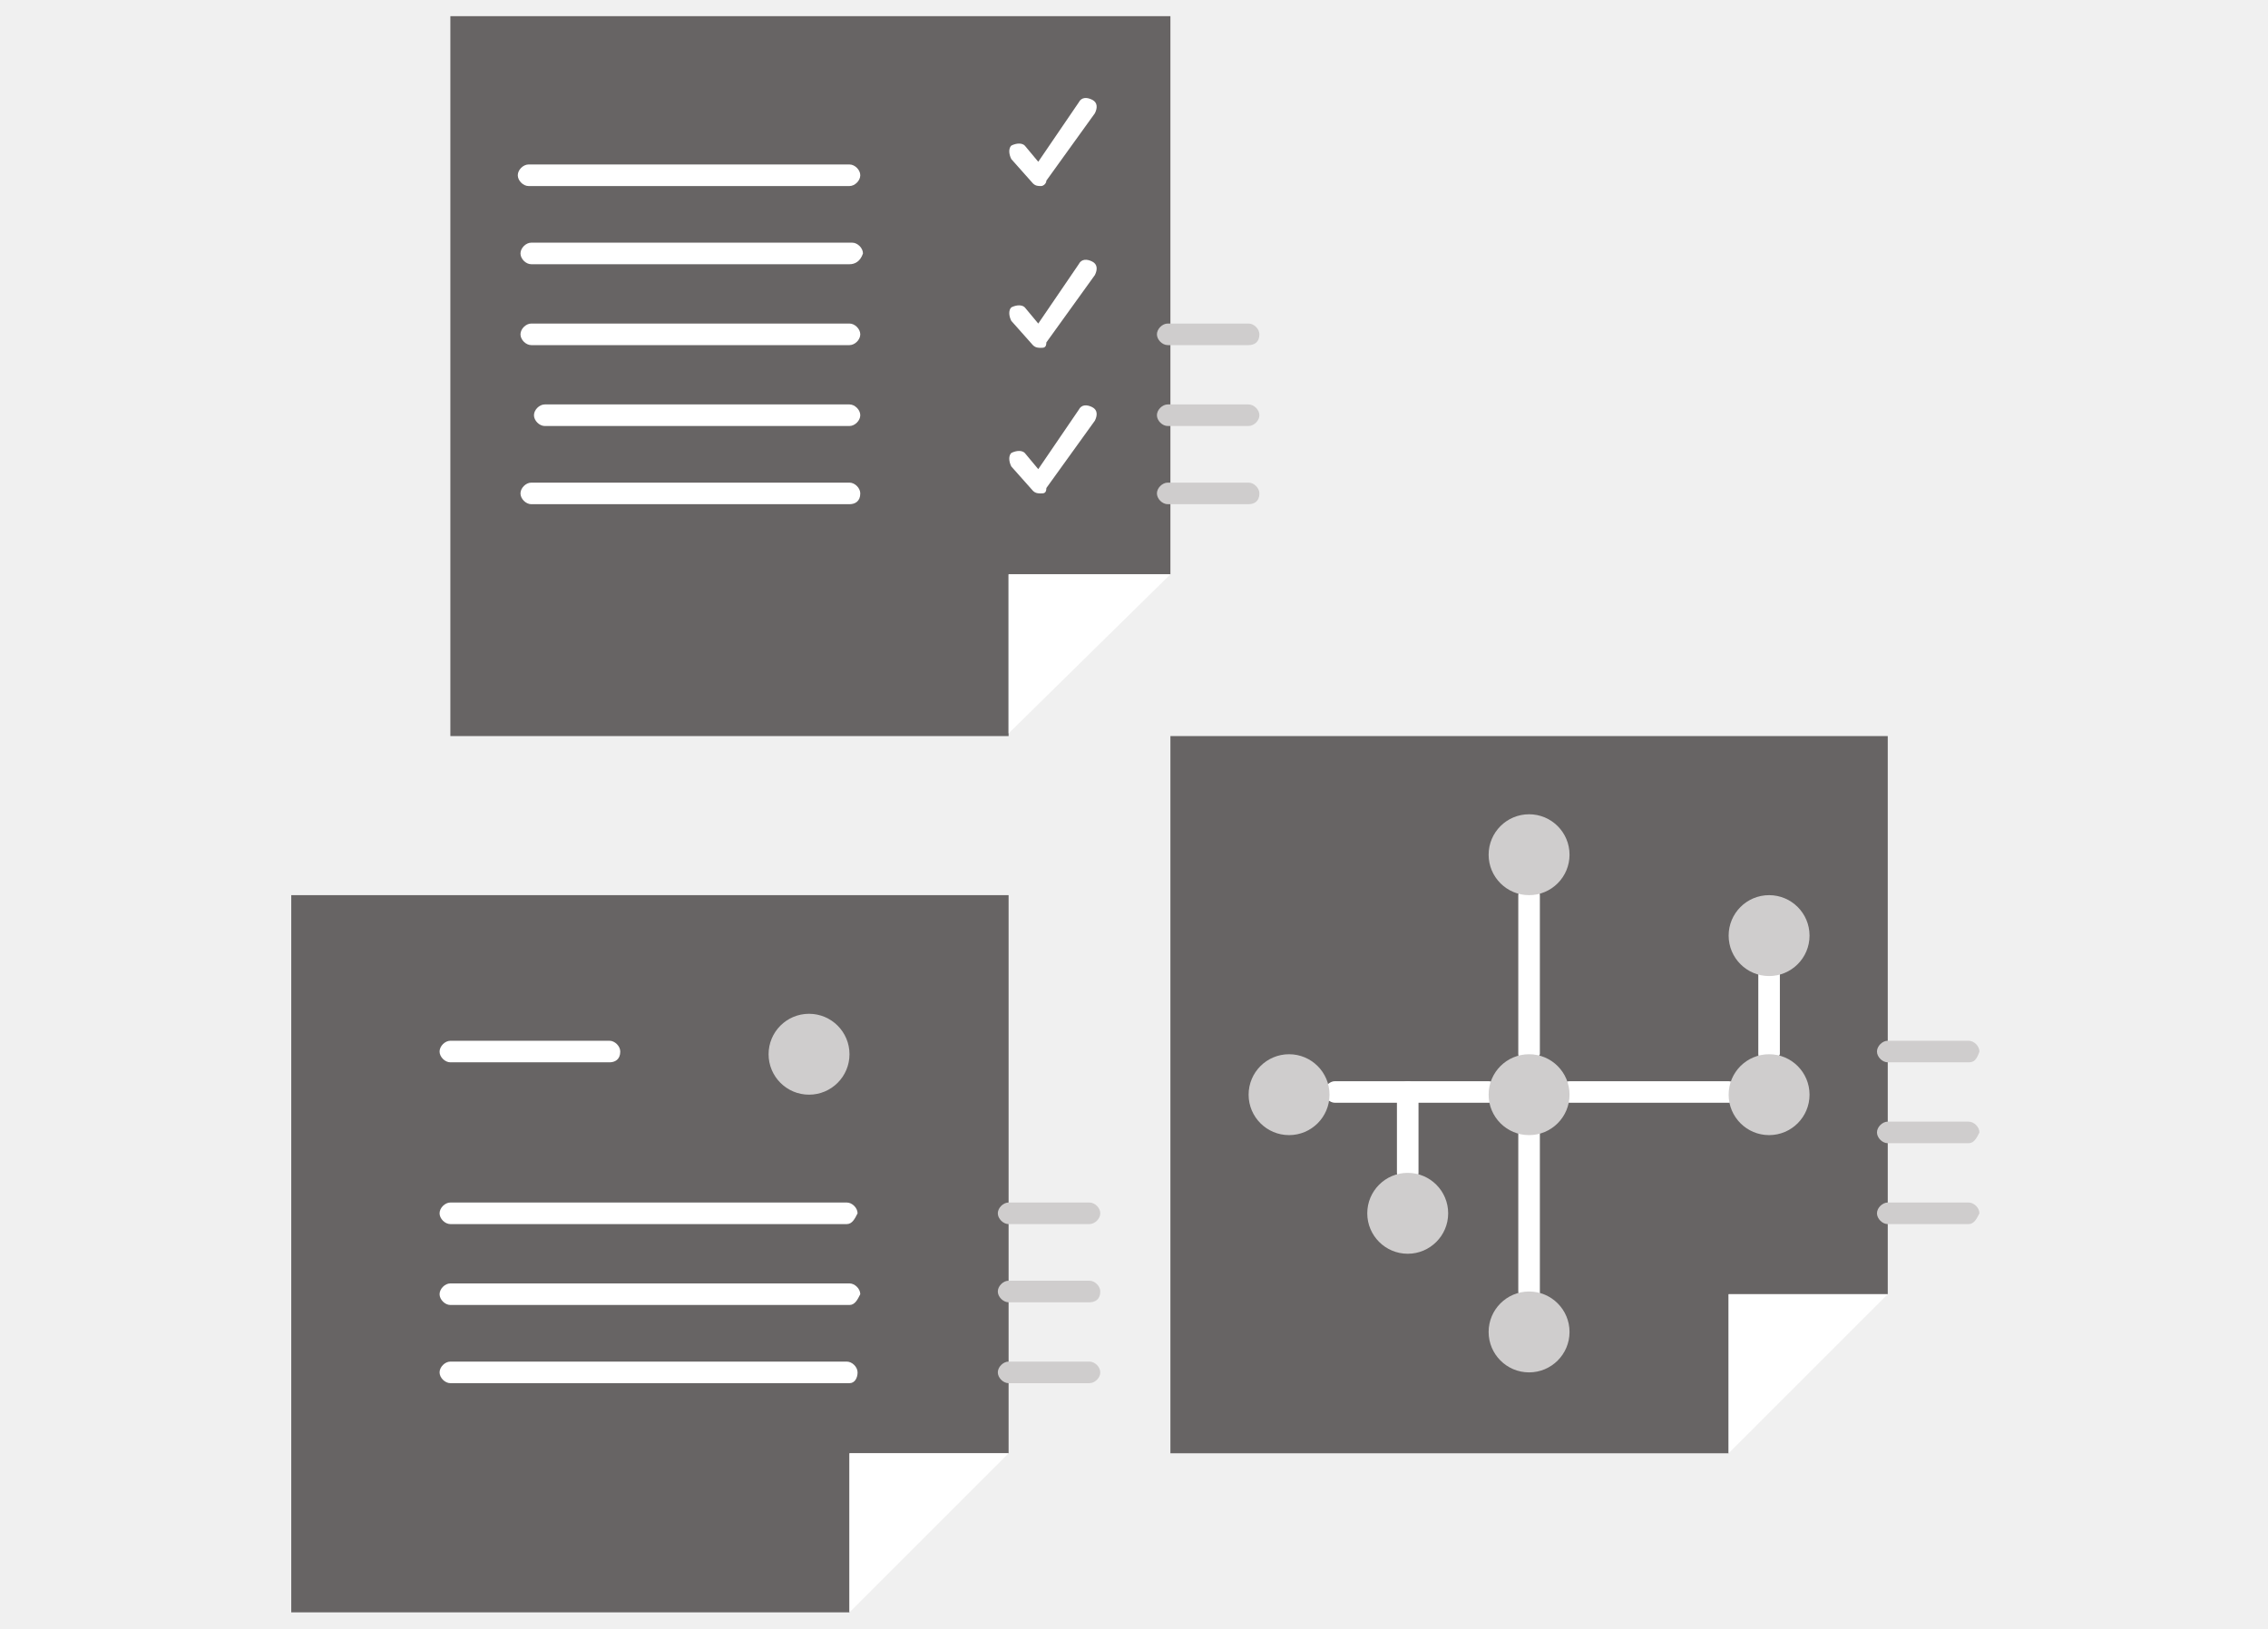
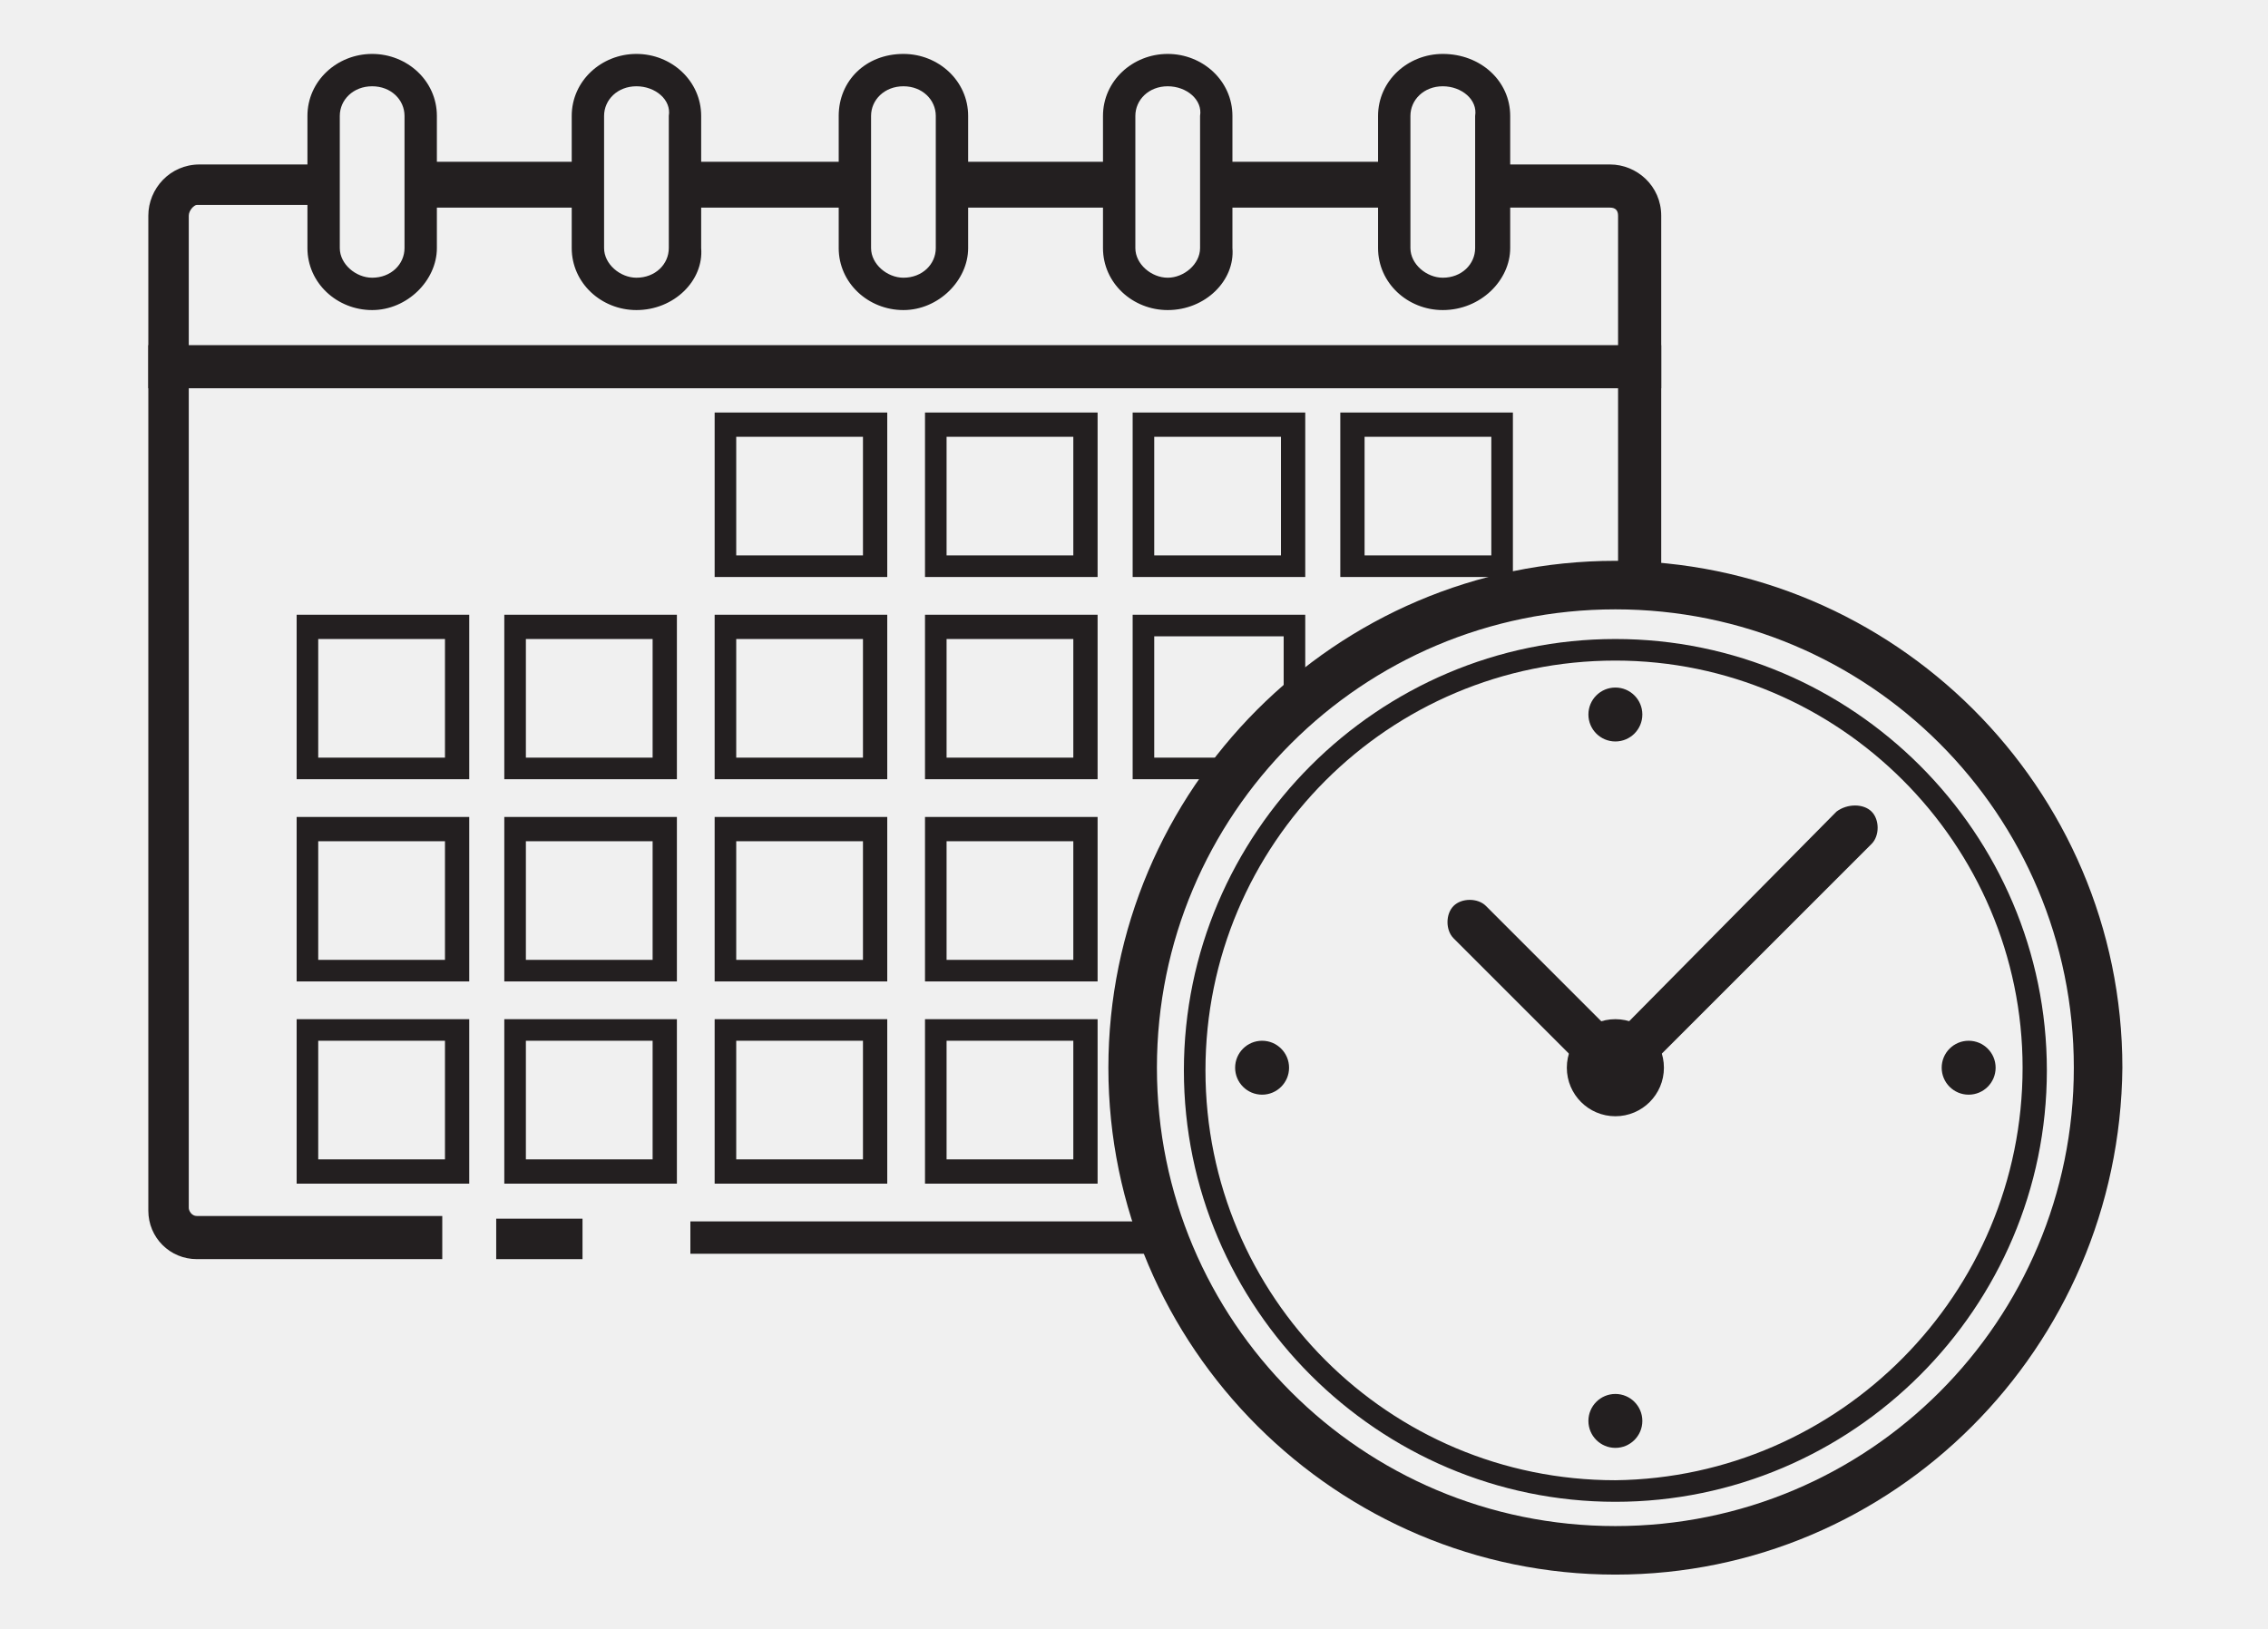
<svg xmlns="http://www.w3.org/2000/svg" version="1.1" id="Livello_1" x="0px" y="0px" viewBox="0 0 84.1 60.4" style="enable-background:new 0 0 84.1 60.4;" xml:space="preserve">
  <style type="text/css">
- 	.st0{fill:#676464;}
- 	.st1{fill:#FFFFFF;}
- 	.st2{fill:#CFCDCD;}
+ 	.st0{fill:#FFFFFF;}
+ 	.st1{fill:#231F20;}
</style>
  <g>
    <g>
      <g>
-         <polygon class="st0" points="37.4,33.2 10.8,33.2 10.8,59.8 31.5,59.8 31.5,59.8 31.5,53.9 37.4,53.9 37.4,53.9    " />
-       </g>
-     </g>
-     <g>
-       <polygon class="st1" points="31.5,59.8 37.4,53.9 31.5,53.9   " />
-     </g>
-     <g>
-       <g>
        <g>
-           <polygon class="st0" points="43.4,0.6 16.7,0.6 16.7,27.3 37.4,27.3 37.4,27.2 37.4,21.3 43.4,21.3 43.4,21.3     " />
+           <rect x="25.6" y="45.3" class="st1" width="17.6" height="1.2" />
+         </g>
+         <g>
+           <path class="st1" d="M16.3,46.7H7.3c-1,0-1.8-0.8-1.8-1.8V12.8h56.1v8.9H60v-7.4H7v30.5c0,0.1,0.1,0.3,0.3,0.3h9.1V46.7z" />
+         </g>
+         <g>
+           <rect x="18.4" y="45.2" class="st1" width="3.2" height="1.5" />
        </g>
      </g>
      <g>
-         <polygon class="st1" points="37.4,27.2 43.4,21.3 37.4,21.3    " />
+         <path class="st1" d="M61.5,14.4H5.5V8c0-1,0.8-1.9,1.9-1.9H12v1.5H7.3C7.2,7.6,7,7.8,7,8v4.9h53V8c0-0.2-0.1-0.3-0.3-0.3h-4.3     V6.1h4.3c1,0,1.9,0.8,1.9,1.9V14.4z" />
+       </g>
+       <g>
+         <rect x="45.2" y="6" class="st1" width="6.5" height="1.7" />
+       </g>
+       <g>
+         <rect x="35.3" y="6" class="st1" width="6.2" height="1.7" />
+       </g>
+       <g>
+         <rect x="25.5" y="6" class="st1" width="6.2" height="1.7" />
+       </g>
+       <g>
+         <rect x="15.6" y="6" class="st1" width="6.2" height="1.7" />
+       </g>
+       <g>
+         <g>
+           <path class="st1" d="M13.8,11.5c-1.3,0-2.4-1-2.4-2.3V4.3C11.4,3,12.5,2,13.8,2c1.3,0,2.4,1,2.4,2.3v4.9      C16.2,10.4,15.1,11.5,13.8,11.5z M13.8,3.2c-0.7,0-1.2,0.5-1.2,1.1v4.9c0,0.6,0.6,1.1,1.2,1.1c0.7,0,1.2-0.5,1.2-1.1V4.3      C15,3.7,14.5,3.2,13.8,3.2L13.8,3.2z" />
+         </g>
+       </g>
+       <g>
+         <g>
+           <path class="st1" d="M23.6,11.5c-1.3,0-2.4-1-2.4-2.3V4.3C21.2,3,22.3,2,23.6,2c1.3,0,2.4,1,2.4,2.3v4.9      C26.1,10.4,25,11.5,23.6,11.5z M23.6,3.2c-0.7,0-1.2,0.5-1.2,1.1v4.9c0,0.6,0.6,1.1,1.2,1.1c0.7,0,1.2-0.5,1.2-1.1V4.3      C24.9,3.7,24.3,3.2,23.6,3.2L23.6,3.2z" />
+         </g>
+       </g>
+       <g>
+         <g>
+           <path class="st1" d="M33.5,11.5c-1.3,0-2.4-1-2.4-2.3V4.3C31.1,3,32.1,2,33.5,2c1.3,0,2.4,1,2.4,2.3v4.9      C35.9,10.4,34.8,11.5,33.5,11.5z M33.5,3.2c-0.7,0-1.2,0.5-1.2,1.1v4.9c0,0.6,0.6,1.1,1.2,1.1c0.7,0,1.2-0.5,1.2-1.1V4.3      C34.7,3.7,34.2,3.2,33.5,3.2L33.5,3.2z" />
+         </g>
+       </g>
+       <g>
+         <g>
+           <path class="st1" d="M43.3,11.5c-1.3,0-2.4-1-2.4-2.3V4.3C40.9,3,42,2,43.3,2s2.4,1,2.4,2.3v4.9C45.8,10.4,44.7,11.5,43.3,11.5z       M43.3,3.2c-0.7,0-1.2,0.5-1.2,1.1v4.9c0,0.6,0.6,1.1,1.2,1.1s1.2-0.5,1.2-1.1V4.3C44.6,3.7,44,3.2,43.3,3.2z" />
+         </g>
+       </g>
+       <g>
+         <g>
+           <path class="st1" d="M53.5,11.5c-1.3,0-2.4-1-2.4-2.3V4.3C51.1,3,52.2,2,53.5,2C54.9,2,56,3,56,4.3v4.9      C56,10.4,54.9,11.5,53.5,11.5z M53.5,3.2c-0.7,0-1.2,0.5-1.2,1.1v4.9c0,0.6,0.6,1.1,1.2,1.1c0.7,0,1.2-0.5,1.2-1.1V4.3      C54.8,3.7,54.2,3.2,53.5,3.2L53.5,3.2z" />
+         </g>
+       </g>
+       <g>
+         <g>
+           <g>
+             <path class="st1" d="M32.9,21.4h-6.4v-6.1h6.4V21.4z M27.3,20.6h4.7v-4.4h-4.7V20.6z" />
+           </g>
+         </g>
+         <g>
+           <g>
+             <path class="st1" d="M40.7,21.4h-6.4v-6.1h6.4V21.4z M35.1,20.6h4.7v-4.4h-4.7V20.6z" />
+           </g>
+         </g>
+         <g>
+           <g>
+             <path class="st1" d="M48.4,21.4H42v-6.1h6.4V21.4z M42.8,20.6h4.7v-4.4h-4.7V20.6z" />
+           </g>
+         </g>
+         <g>
+           <g>
+             <polygon class="st1" points="45.6,28.9 42,28.9 42,22.8 48.4,22.8 48.4,26 47.6,26 47.6,23.6 42.8,23.6 42.8,28.1 45.6,28.1             " />
+           </g>
+         </g>
+         <g>
+           <g>
+             <path class="st1" d="M56.1,21.4h-6.4v-6.1h6.4V21.4z M50.6,20.6h4.7v-4.4h-4.7V20.6z" />
+           </g>
+         </g>
+         <g>
+           <g>
+             <path class="st1" d="M17.4,28.9h-6.4v-6.1h6.4V28.9z M11.8,28.1h4.7v-4.4h-4.7V28.1z" />
+           </g>
+         </g>
+         <g>
+           <g>
+             <path class="st1" d="M25.1,28.9h-6.4v-6.1h6.4V28.9z M19.5,28.1h4.7v-4.4h-4.7V28.1z" />
+           </g>
+         </g>
+         <g>
+           <g>
+             <path class="st1" d="M32.9,28.9h-6.4v-6.1h6.4V28.9z M27.3,28.1h4.7v-4.4h-4.7V28.1z" />
+           </g>
+         </g>
+         <g>
+           <g>
+             <path class="st1" d="M40.7,28.9h-6.4v-6.1h6.4V28.9z M35.1,28.1h4.7v-4.4h-4.7V28.1z" />
+           </g>
+         </g>
+         <g>
+           <g>
+             <path class="st1" d="M17.4,36.4h-6.4v-6.1h6.4V36.4z M11.8,35.6h4.7v-4.4h-4.7V35.6z" />
+           </g>
+         </g>
+         <g>
+           <g>
+             <path class="st1" d="M25.1,36.4h-6.4v-6.1h6.4V36.4z M19.5,35.6h4.7v-4.4h-4.7V35.6z" />
+           </g>
+         </g>
+         <g>
+           <g>
+             <path class="st1" d="M32.9,36.4h-6.4v-6.1h6.4V36.4z M27.3,35.6h4.7v-4.4h-4.7V35.6z" />
+           </g>
+         </g>
+         <g>
+           <g>
+             <path class="st1" d="M17.4,43.9h-6.4v-6.1h6.4V43.9z M11.8,43h4.7v-4.4h-4.7V43z" />
+           </g>
+         </g>
+         <g>
+           <g>
+             <path class="st1" d="M25.1,43.9h-6.4v-6.1h6.4V43.9z M19.5,43h4.7v-4.4h-4.7V43z" />
+           </g>
+         </g>
+         <g>
+           <g>
+             <path class="st1" d="M32.9,43.9h-6.4v-6.1h6.4V43.9z M27.3,43h4.7v-4.4h-4.7V43z" />
+           </g>
+         </g>
+         <g>
+           <g>
+             <path class="st1" d="M40.7,36.4h-6.4v-6.1h6.4V36.4z M35.1,35.6h4.7v-4.4h-4.7V35.6z" />
+           </g>
+         </g>
+         <g>
+           <g>
+             <path class="st1" d="M40.7,43.9h-6.4v-6.1h6.4V43.9z M35.1,43h4.7v-4.4h-4.7V43z" />
+           </g>
+         </g>
      </g>
    </g>
    <g>
      <g>
-         <polygon class="st0" points="70,27.3 43.4,27.3 43.4,53.9 64.1,53.9 64.1,53.9 64.1,48 70,48 70,48    " />
+         <path class="st1" d="M59.9,58.4c-10.3,0-18.8-8.4-18.8-18.8c0-10.3,8.4-18.8,18.8-18.8c10.3,0,18.8,8.4,18.8,18.8     C78.6,50,70.2,58.4,59.9,58.4z M59.9,22.6c-9.4,0-17,7.6-17,17c0,9.4,7.6,17,17,17c9.4,0,17-7.6,17-17     C76.9,30.2,69.3,22.6,59.9,22.6z" />
      </g>
      <g>
-         <polygon class="st1" points="64.1,53.9 70,48 64.1,48    " />
+         <path class="st1" d="M59.9,55.7c-8.8,0-16-7.2-16-16c0-8.8,7.2-16,16-16c8.8,0,16,7.2,16,16C75.9,48.5,68.7,55.7,59.9,55.7z      M59.9,24.5c-8.4,0-15.2,6.8-15.2,15.2c0,8.4,6.8,15.2,15.2,15.2C68.2,54.8,75,48,75,39.6C75,31.3,68.2,24.5,59.9,24.5z" />
      </g>
-     </g>
-     <g>
-       <path class="st1" d="M22.6,39.4h-5.9c-0.2,0-0.4-0.2-0.4-0.4c0-0.2,0.2-0.4,0.4-0.4h5.9c0.2,0,0.4,0.2,0.4,0.4    C23,39.3,22.8,39.4,22.6,39.4z" />
-     </g>
-     <g>
-       <path class="st1" d="M31.4,45.4H16.7c-0.2,0-0.4-0.2-0.4-0.4c0-0.2,0.2-0.4,0.4-0.4h14.7c0.2,0,0.4,0.2,0.4,0.4    C31.7,45.2,31.6,45.4,31.4,45.4z" />
-     </g>
-     <g>
-       <path class="st1" d="M31.5,48.4H16.7c-0.2,0-0.4-0.2-0.4-0.4c0-0.2,0.2-0.4,0.4-0.4h14.8c0.2,0,0.4,0.2,0.4,0.4    C31.8,48.2,31.7,48.4,31.5,48.4z" />
-     </g>
-     <g>
-       <path class="st1" d="M31.5,51.3H16.7c-0.2,0-0.4-0.2-0.4-0.4c0-0.2,0.2-0.4,0.4-0.4h14.7c0.2,0,0.4,0.2,0.4,0.4    C31.8,51.1,31.7,51.3,31.5,51.3z" />
-     </g>
-     <g>
-       <circle class="st2" cx="30" cy="39.1" r="1.5" />
-     </g>
-     <g>
-       <path class="st1" d="M56.7,39.5c-0.2,0-0.4-0.2-0.4-0.4v-5.9c0-0.2,0.2-0.4,0.4-0.4c0.2,0,0.4,0.2,0.4,0.4v5.9    C57,39.3,56.9,39.5,56.7,39.5z" />
-     </g>
-     <g>
-       <path class="st1" d="M56.7,48.3c-0.2,0-0.4-0.2-0.4-0.4v-5.9c0-0.2,0.2-0.4,0.4-0.4c0.2,0,0.4,0.2,0.4,0.4V48    C57,48.2,56.9,48.3,56.7,48.3z" />
-     </g>
-     <g>
-       <path class="st1" d="M64.1,40.9h-5.9c-0.2,0-0.4-0.2-0.4-0.4c0-0.2,0.2-0.4,0.4-0.4h5.9c0.2,0,0.4,0.2,0.4,0.4    C64.4,40.8,64.3,40.9,64.1,40.9z" />
-     </g>
-     <g>
-       <path class="st1" d="M55.2,40.9h-5.7c-0.2,0-0.4-0.2-0.4-0.4c0-0.2,0.2-0.4,0.4-0.4h5.7c0.2,0,0.4,0.2,0.4,0.4    C55.6,40.8,55.4,40.9,55.2,40.9z" />
-     </g>
-     <g>
-       <path class="st1" d="M65.6,39.5c-0.2,0-0.4-0.2-0.4-0.4v-3c0-0.2,0.2-0.4,0.4-0.4c0.2,0,0.4,0.2,0.4,0.4v3    C65.9,39.3,65.8,39.5,65.6,39.5z" />
-     </g>
-     <g>
-       <path class="st1" d="M52.2,43.9c-0.2,0-0.4-0.2-0.4-0.4v-3c0-0.2,0.2-0.4,0.4-0.4c0.2,0,0.4,0.2,0.4,0.4v3    C52.6,43.7,52.4,43.9,52.2,43.9z" />
-     </g>
-     <g>
-       <circle class="st2" cx="56.7" cy="31.7" r="1.5" />
-     </g>
-     <g>
-       <circle class="st2" cx="47.8" cy="40.6" r="1.5" />
-     </g>
-     <g>
-       <circle class="st2" cx="52.2" cy="45" r="1.5" />
-     </g>
-     <g>
-       <circle class="st2" cx="65.6" cy="40.6" r="1.5" />
-     </g>
-     <g>
-       <circle class="st2" cx="56.7" cy="40.6" r="1.5" />
-     </g>
-     <g>
-       <circle class="st2" cx="56.7" cy="49.4" r="1.5" />
-     </g>
-     <g>
-       <circle class="st2" cx="65.6" cy="34.7" r="1.5" />
-     </g>
-     <g>
-       <path class="st2" d="M40.4,45.4h-3c-0.2,0-0.4-0.2-0.4-0.4c0-0.2,0.2-0.4,0.4-0.4h3c0.2,0,0.4,0.2,0.4,0.4    C40.8,45.2,40.6,45.4,40.4,45.4z" />
-     </g>
-     <g>
-       <path class="st2" d="M40.4,48.3h-3c-0.2,0-0.4-0.2-0.4-0.4c0-0.2,0.2-0.4,0.4-0.4h3c0.2,0,0.4,0.2,0.4,0.4    C40.8,48.2,40.6,48.3,40.4,48.3z" />
-     </g>
-     <g>
-       <path class="st2" d="M40.4,51.3h-3c-0.2,0-0.4-0.2-0.4-0.4c0-0.2,0.2-0.4,0.4-0.4h3c0.2,0,0.4,0.2,0.4,0.4    C40.8,51.1,40.6,51.3,40.4,51.3z" />
-     </g>
-     <g>
-       <path class="st2" d="M73,39.4h-3c-0.2,0-0.4-0.2-0.4-0.4c0-0.2,0.2-0.4,0.4-0.4h3c0.2,0,0.4,0.2,0.4,0.4    C73.3,39.3,73.2,39.4,73,39.4z" />
-     </g>
-     <g>
-       <path class="st2" d="M73,42.4h-3c-0.2,0-0.4-0.2-0.4-0.4c0-0.2,0.2-0.4,0.4-0.4h3c0.2,0,0.4,0.2,0.4,0.4    C73.3,42.2,73.2,42.4,73,42.4z" />
-     </g>
-     <g>
-       <path class="st2" d="M73,45.4h-3c-0.2,0-0.4-0.2-0.4-0.4c0-0.2,0.2-0.4,0.4-0.4h3c0.2,0,0.4,0.2,0.4,0.4    C73.3,45.2,73.2,45.4,73,45.4z" />
-     </g>
-     <g>
-       <path class="st2" d="M46.3,12.8h-3c-0.2,0-0.4-0.2-0.4-0.4c0-0.2,0.2-0.4,0.4-0.4h3c0.2,0,0.4,0.2,0.4,0.4    C46.7,12.7,46.5,12.8,46.3,12.8z" />
-     </g>
-     <g>
-       <path class="st2" d="M46.3,15.8h-3c-0.2,0-0.4-0.2-0.4-0.4c0-0.2,0.2-0.4,0.4-0.4h3c0.2,0,0.4,0.2,0.4,0.4    C46.7,15.6,46.5,15.8,46.3,15.8z" />
-     </g>
-     <g>
-       <path class="st2" d="M46.3,18.7h-3c-0.2,0-0.4-0.2-0.4-0.4c0-0.2,0.2-0.4,0.4-0.4h3c0.2,0,0.4,0.2,0.4,0.4    C46.7,18.6,46.5,18.7,46.3,18.7z" />
-     </g>
-     <g>
-       <path class="st1" d="M31.5,6.9H19.6c-0.2,0-0.4-0.2-0.4-0.4c0-0.2,0.2-0.4,0.4-0.4h11.9c0.2,0,0.4,0.2,0.4,0.4    C31.9,6.7,31.7,6.9,31.5,6.9z" />
-     </g>
-     <g>
-       <path class="st1" d="M31.5,9.8H19.7c-0.2,0-0.4-0.2-0.4-0.4c0-0.2,0.2-0.4,0.4-0.4h11.9c0.2,0,0.4,0.2,0.4,0.4    C31.9,9.7,31.7,9.8,31.5,9.8z" />
-     </g>
-     <g>
-       <path class="st1" d="M31.5,12.8H19.7c-0.2,0-0.4-0.2-0.4-0.4c0-0.2,0.2-0.4,0.4-0.4h11.8c0.2,0,0.4,0.2,0.4,0.4    C31.9,12.6,31.7,12.8,31.5,12.8z" />
-     </g>
-     <g>
-       <path class="st1" d="M31.5,15.8H20.2c-0.2,0-0.4-0.2-0.4-0.4c0-0.2,0.2-0.4,0.4-0.4h11.3c0.2,0,0.4,0.2,0.4,0.4    C31.9,15.6,31.7,15.8,31.5,15.8z" />
-     </g>
-     <g>
-       <path class="st1" d="M31.5,18.7H19.7c-0.2,0-0.4-0.2-0.4-0.4c0-0.2,0.2-0.4,0.4-0.4h11.8c0.2,0,0.4,0.2,0.4,0.4    C31.9,18.6,31.7,18.7,31.5,18.7z" />
-     </g>
-     <g>
-       <path class="st1" d="M38.6,18.3c-0.1,0-0.2,0-0.3-0.1l-0.8-0.9c-0.1-0.2-0.1-0.4,0-0.5c0.2-0.1,0.4-0.1,0.5,0l0.5,0.6l1.5-2.2    c0.1-0.2,0.3-0.2,0.5-0.1c0.2,0.1,0.2,0.3,0.1,0.5l-1.8,2.5C38.8,18.3,38.7,18.3,38.6,18.3C38.6,18.3,38.6,18.3,38.6,18.3z" />
-     </g>
-     <g>
-       <path class="st1" d="M38.6,12.9c-0.1,0-0.2,0-0.3-0.1l-0.8-0.9c-0.1-0.2-0.1-0.4,0-0.5c0.2-0.1,0.4-0.1,0.5,0l0.5,0.6l1.5-2.2    c0.1-0.2,0.3-0.2,0.5-0.1c0.2,0.1,0.2,0.3,0.1,0.5l-1.8,2.5C38.8,12.9,38.7,12.9,38.6,12.9C38.6,12.9,38.6,12.9,38.6,12.9z" />
-     </g>
-     <g>
-       <path class="st1" d="M38.6,6.9c-0.1,0-0.2,0-0.3-0.1l-0.8-0.9c-0.1-0.2-0.1-0.4,0-0.5c0.2-0.1,0.4-0.1,0.5,0l0.5,0.6l1.5-2.2    c0.1-0.2,0.3-0.2,0.5-0.1c0.2,0.1,0.2,0.3,0.1,0.5l-1.8,2.5C38.8,6.8,38.7,6.9,38.6,6.9C38.6,6.9,38.6,6.9,38.6,6.9z" />
+       <g>
+         <circle class="st1" cx="73" cy="39.6" r="1" />
+       </g>
+       <g>
+         <circle class="st1" cx="59.9" cy="52.7" r="1" />
+       </g>
+       <g>
+         <path class="st1" d="M59.2,39.1l1.2,1.2l9-9c0.3-0.3,0.3-0.9,0-1.2v0c-0.3-0.3-0.9-0.3-1.3,0L59.2,39.1z" />
+       </g>
+       <g>
+         <circle class="st1" cx="59.9" cy="39.6" r="1.8" />
+       </g>
+       <g>
+         <circle class="st1" cx="46.8" cy="39.6" r="1" />
+       </g>
+       <g>
+         <circle class="st1" cx="59.9" cy="26.5" r="1" />
+       </g>
+       <g>
+         <path class="st1" d="M60.6,39.1l-1.2,1.2l-5.5-5.5c-0.3-0.3-0.3-0.9,0-1.2v0c0.3-0.3,0.9-0.3,1.2,0L60.6,39.1z" />
+       </g>
    </g>
  </g>
</svg>
